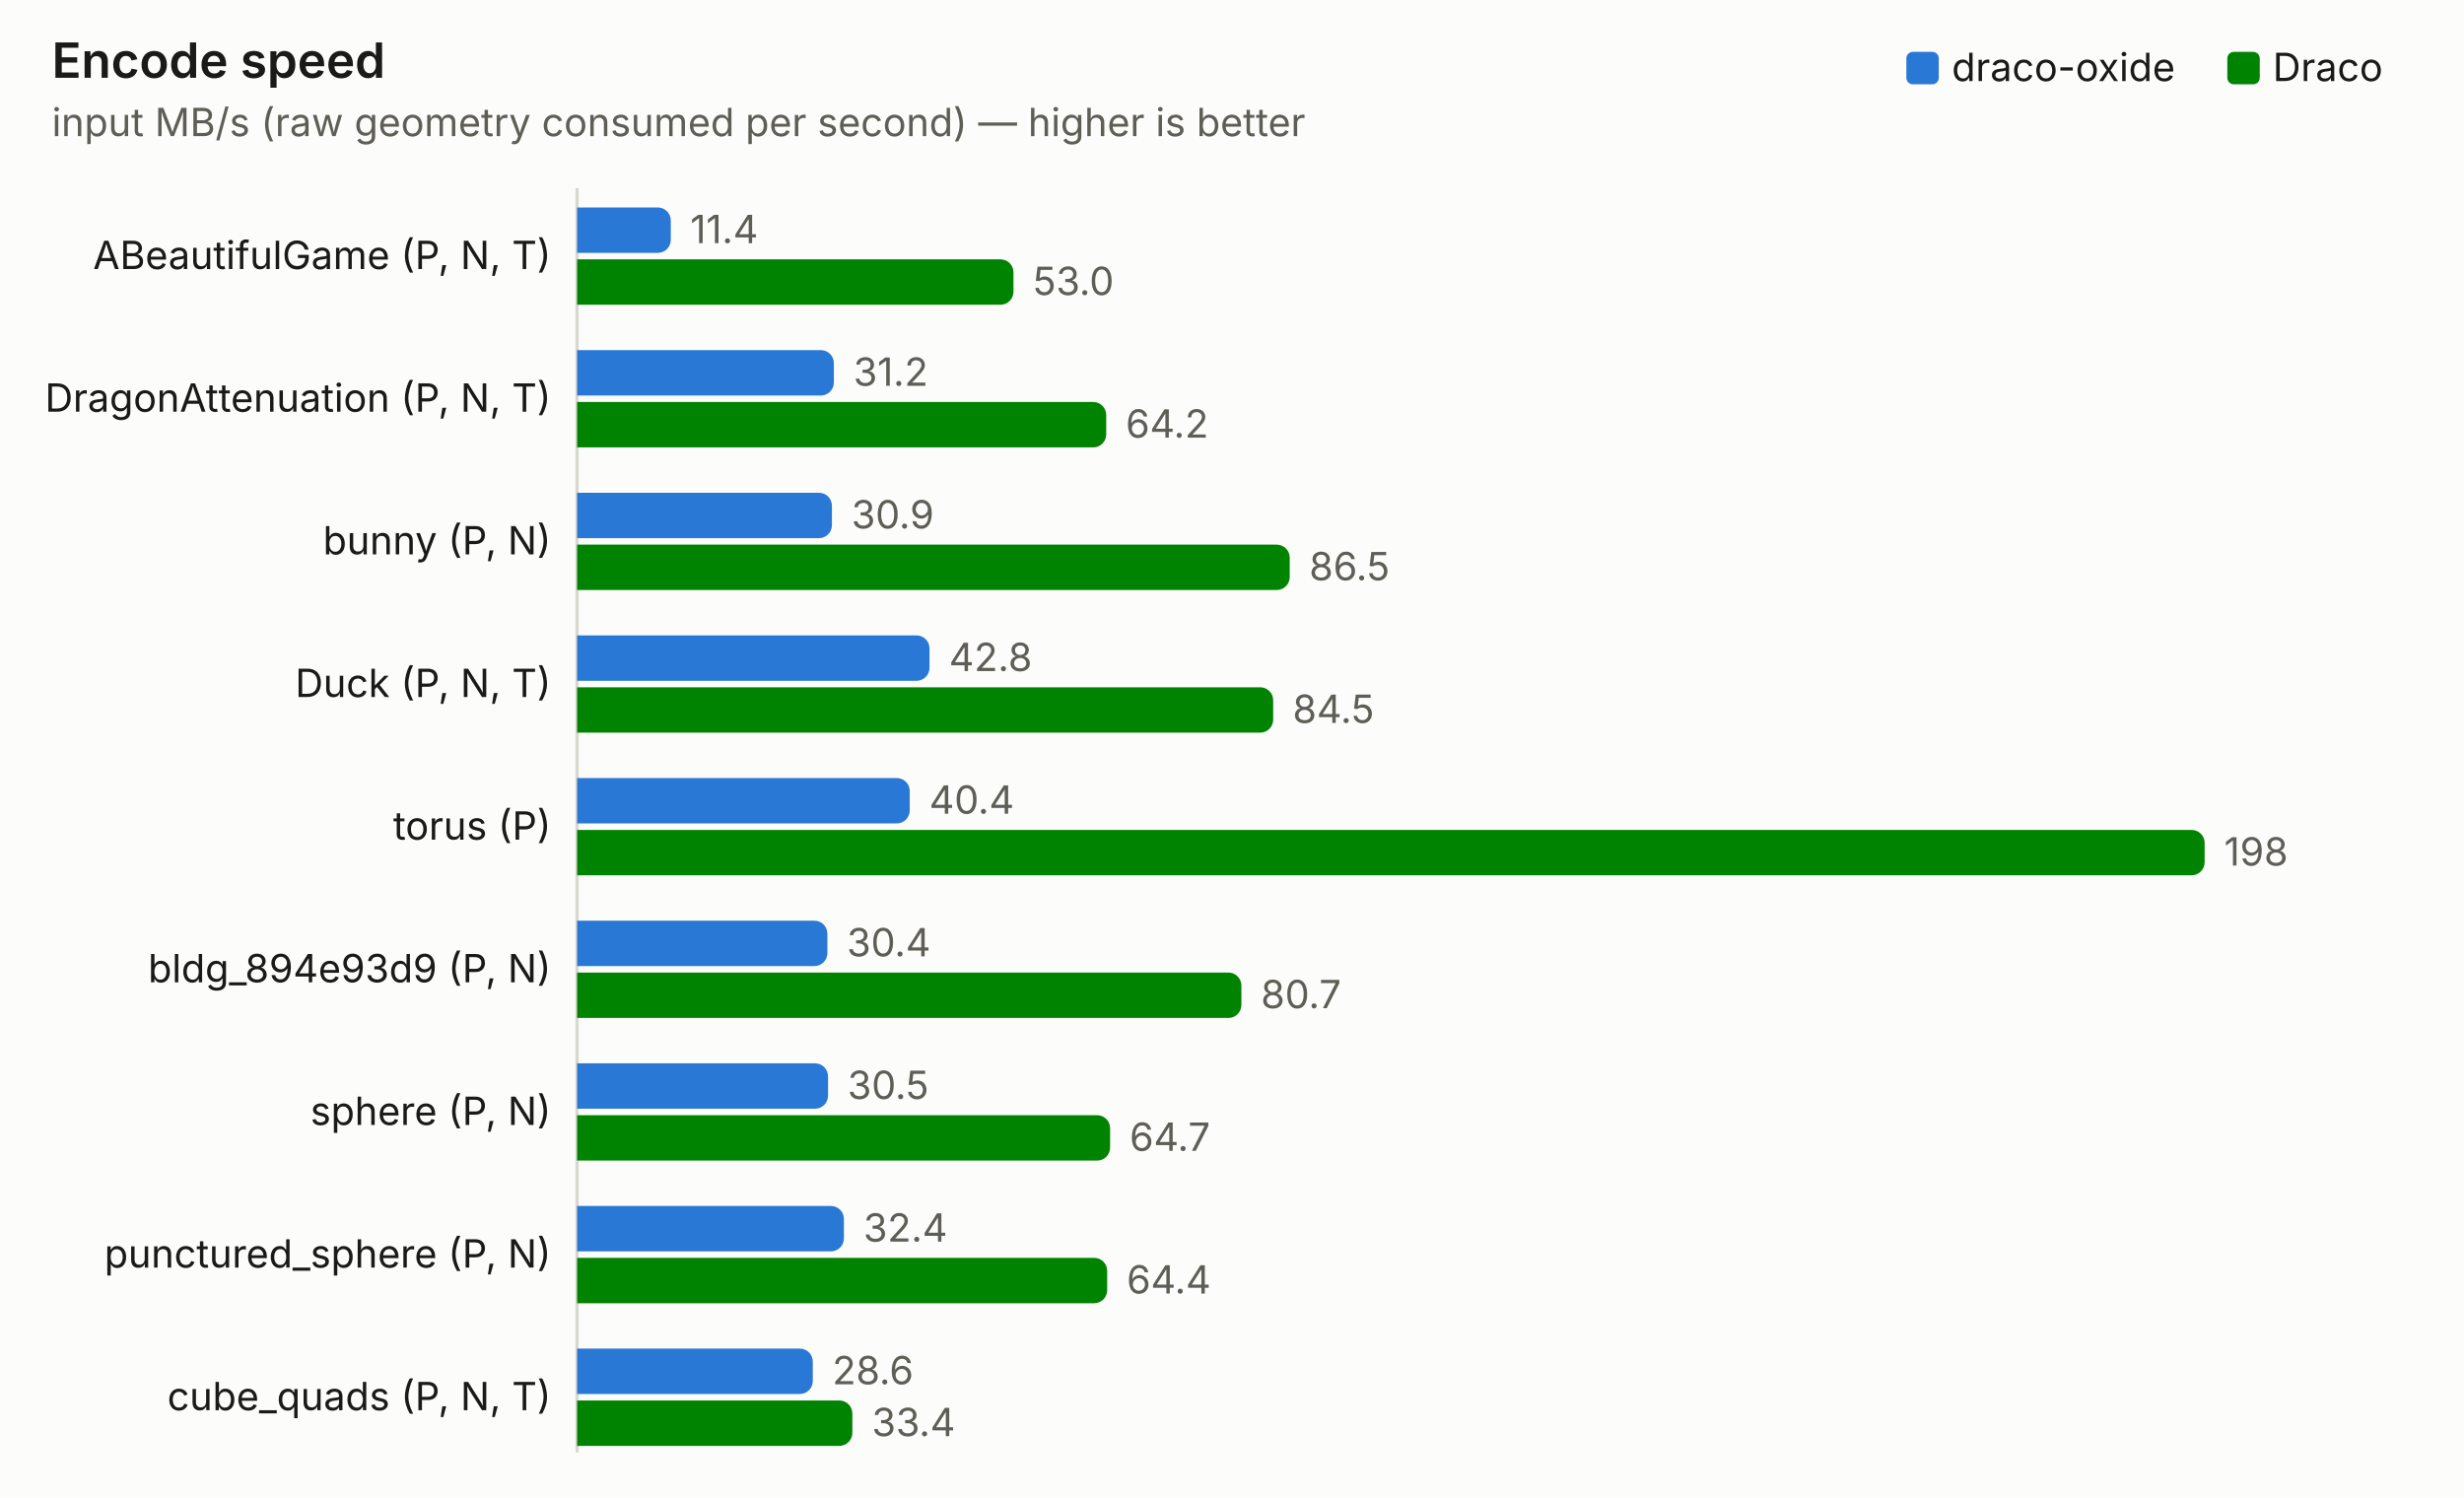
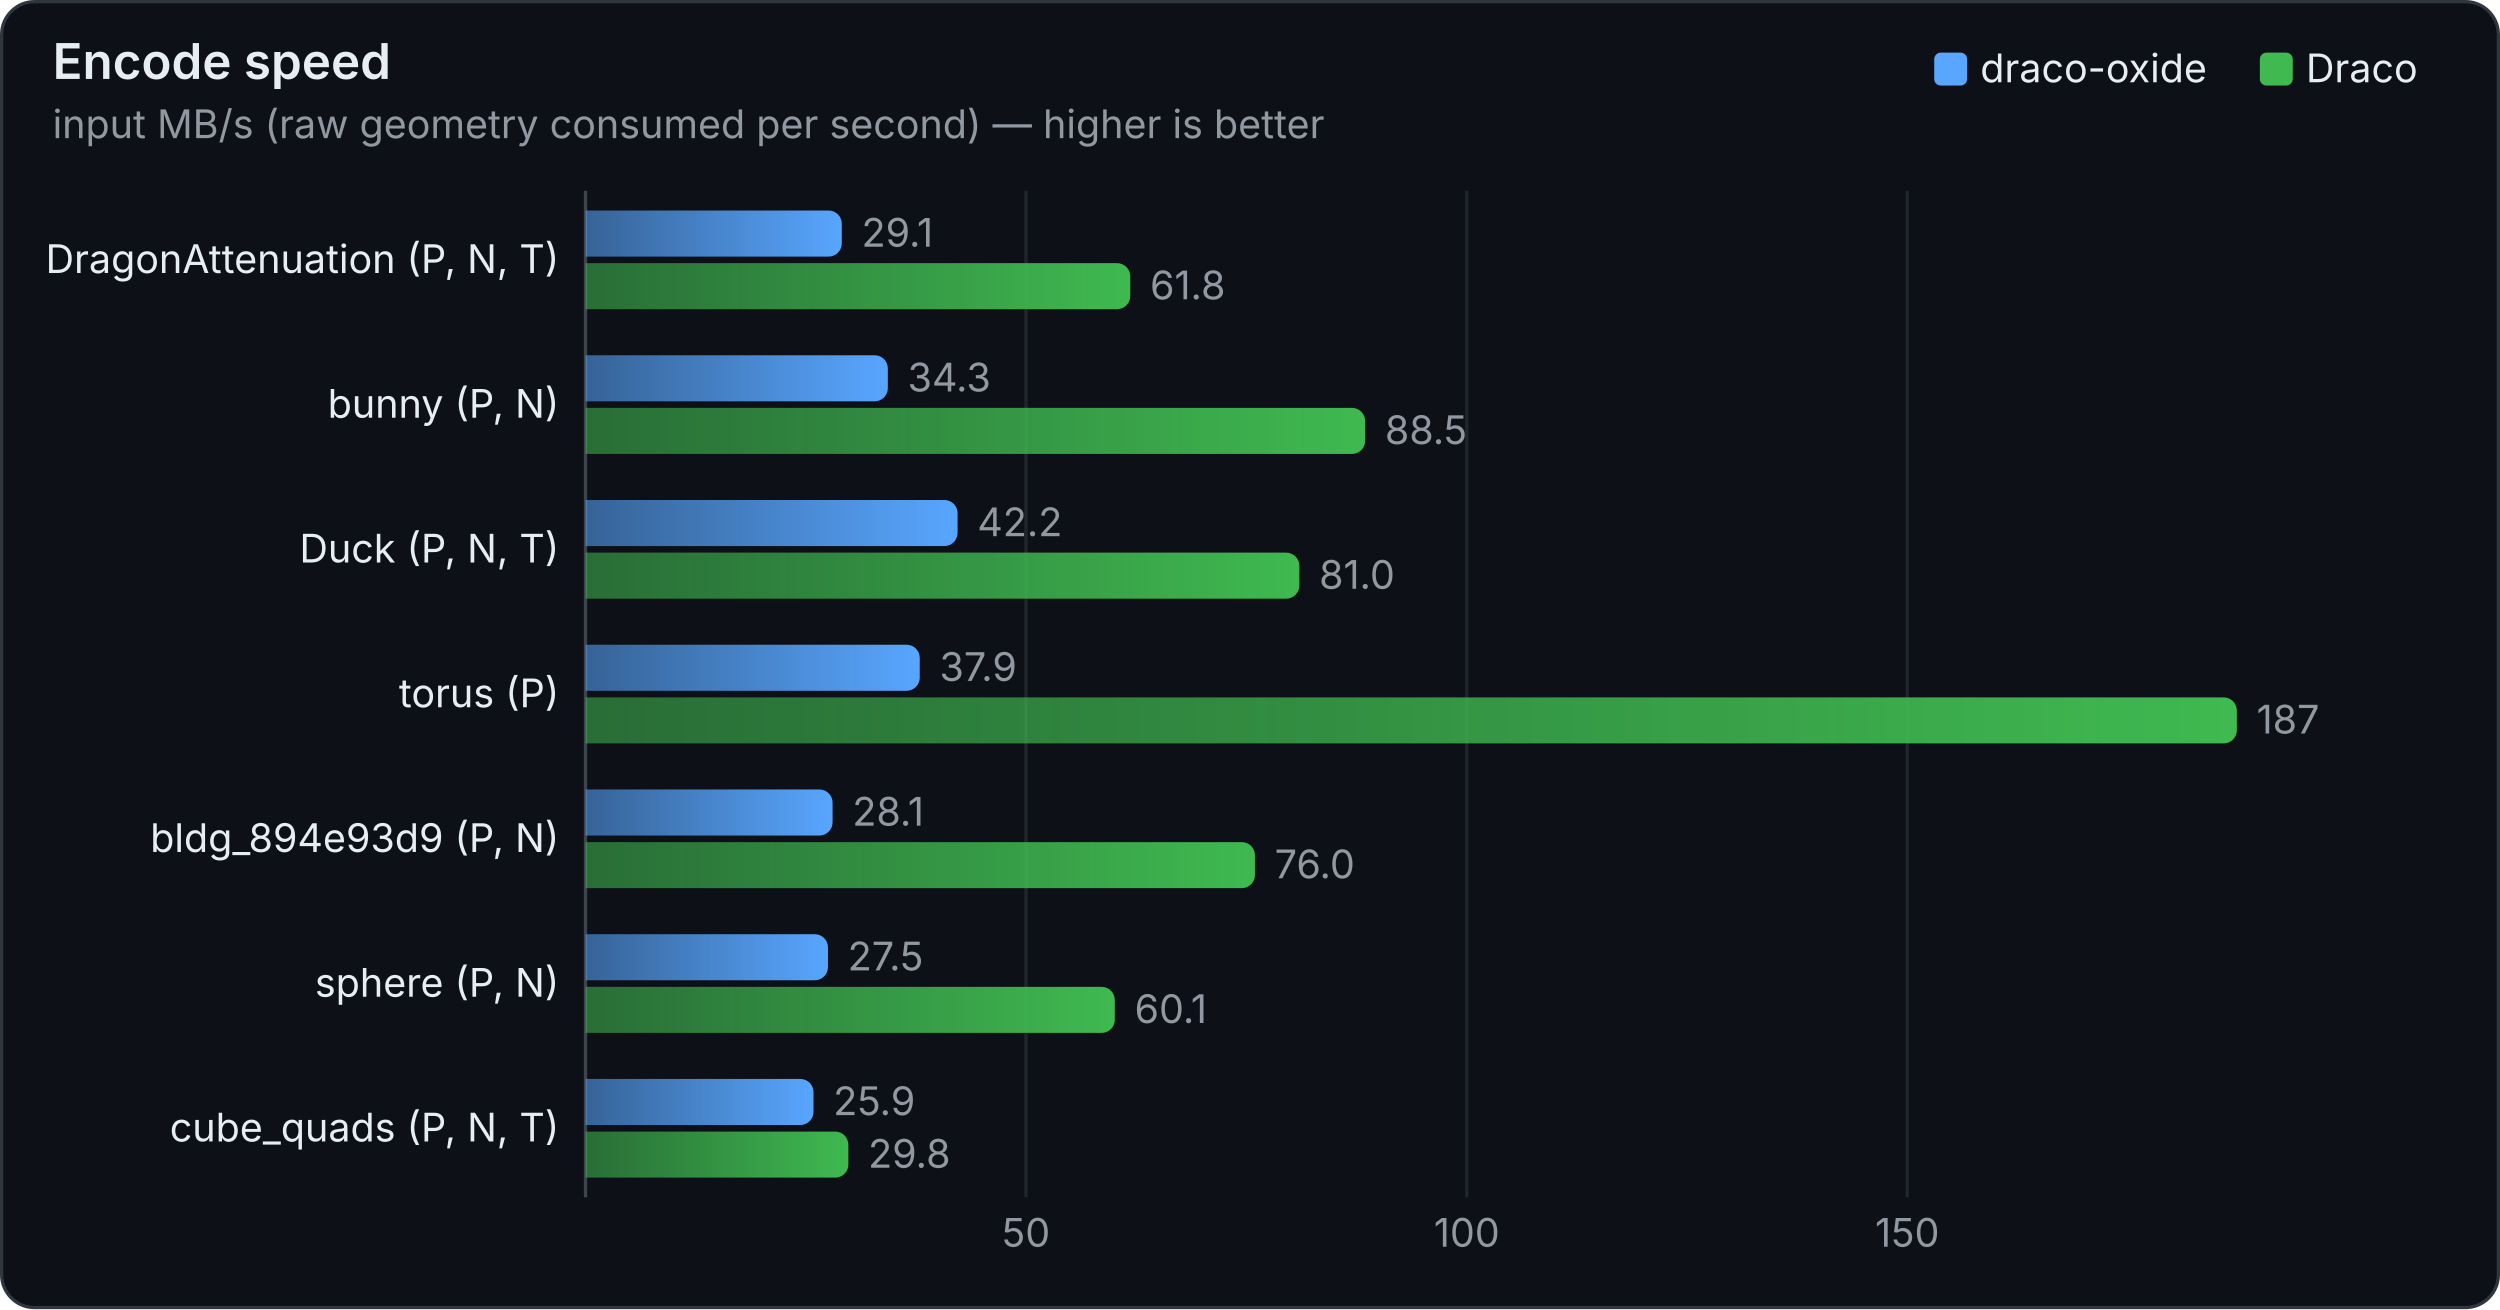
- <svg xmlns="http://www.w3.org/2000/svg" width="760" height="462" viewBox="0 0 760 462" font-family="system-ui, -apple-system, 'Segoe UI', sans-serif" font-size="12">
-   <rect width="760" height="462" fill="#fcfcfb" />
-   <text x="16" y="24" font-size="15" font-weight="600" fill="#1a1a19">Encode speed</text>
-   <text x="16" y="42" fill="#5f5e56">input MB/s (raw geometry consumed per second) — higher is better</text>
-   <rect x="588.0" y="16" width="10" height="10" rx="2" fill="#2a78d6" />
-   <text x="602.0" y="25" fill="#1a1a19">draco-oxide</text>
-   <rect x="687.0" y="16" width="10" height="10" rx="2" fill="#008300" />
-   <text x="701.0" y="25" fill="#1a1a19">Draco</text>
-   <line x1="178" y1="58.0" x2="178" y2="448.0" stroke="#d9d8d0" stroke-width="1" />
-   <text x="170.0" y="83.0" text-anchor="end" fill="#1a1a19">ABeautifulGame (P, N, T)</text>
-   <path d="M178.0 64.0 h24.9 a4.0 4.0 0 0 1 4.0 4.0 v6.0 a4.0 4.0 0 0 1 -4.0 4.0 h-24.9 Z" fill="#2a78d6" />
-   <text x="212.9" y="75.0" fill="#5f5e56">11.4</text>
-   <path d="M178.0 80.0 h130.6 a4.0 4.0 0 0 1 4.0 4.0 v6.0 a4.0 4.0 0 0 1 -4.0 4.0 h-130.6 Z" fill="#008300" />
-   <text x="318.6" y="91.0" fill="#5f5e56">53.0</text>
-   <text x="170.0" y="127.0" text-anchor="end" fill="#1a1a19">DragonAttenuation (P, N, T)</text>
-   <path d="M178.0 108.0 h75.2 a4.0 4.0 0 0 1 4.0 4.0 v6.0 a4.0 4.0 0 0 1 -4.0 4.0 h-75.2 Z" fill="#2a78d6" />
-   <text x="263.2" y="119.0" fill="#5f5e56">31.2</text>
-   <path d="M178.0 124.0 h159.2 a4.0 4.0 0 0 1 4.0 4.0 v6.0 a4.0 4.0 0 0 1 -4.0 4.0 h-159.2 Z" fill="#008300" />
-   <text x="347.2" y="135.0" fill="#5f5e56">64.2</text>
-   <text x="170.0" y="171.0" text-anchor="end" fill="#1a1a19">bunny (P, N)</text>
-   <path d="M178.0 152.0 h74.6 a4.0 4.0 0 0 1 4.0 4.0 v6.0 a4.0 4.0 0 0 1 -4.0 4.0 h-74.6 Z" fill="#2a78d6" />
-   <text x="262.6" y="163.0" fill="#5f5e56">30.9</text>
-   <path d="M178.0 168.0 h215.8 a4.0 4.0 0 0 1 4.0 4.0 v6.0 a4.0 4.0 0 0 1 -4.0 4.0 h-215.8 Z" fill="#008300" />
-   <text x="403.8" y="179.0" fill="#5f5e56">86.5</text>
-   <text x="170.0" y="215.0" text-anchor="end" fill="#1a1a19">Duck (P, N, T)</text>
-   <path d="M178.0 196.0 h104.7 a4.0 4.0 0 0 1 4.0 4.0 v6.0 a4.0 4.0 0 0 1 -4.0 4.0 h-104.7 Z" fill="#2a78d6" />
-   <text x="292.7" y="207.0" fill="#5f5e56">42.8</text>
-   <path d="M178.0 212.0 h210.7 a4.0 4.0 0 0 1 4.0 4.0 v6.0 a4.0 4.0 0 0 1 -4.0 4.0 h-210.7 Z" fill="#008300" />
-   <text x="398.7" y="223.0" fill="#5f5e56">84.5</text>
-   <text x="170.0" y="259.0" text-anchor="end" fill="#1a1a19">torus (P)</text>
-   <path d="M178.0 240.0 h98.6 a4.0 4.0 0 0 1 4.0 4.0 v6.0 a4.0 4.0 0 0 1 -4.0 4.0 h-98.6 Z" fill="#2a78d6" />
-   <text x="286.6" y="251.0" fill="#5f5e56">40.4</text>
-   <path d="M178.0 256.0 h498.0 a4.0 4.0 0 0 1 4.0 4.0 v6.0 a4.0 4.0 0 0 1 -4.0 4.0 h-498.0 Z" fill="#008300" />
-   <text x="686.0" y="267.0" fill="#5f5e56">198</text>
-   <text x="170.0" y="303.0" text-anchor="end" fill="#1a1a19">bldg_894e93d9 (P, N)</text>
-   <path d="M178.0 284.0 h73.2 a4.0 4.0 0 0 1 4.0 4.0 v6.0 a4.0 4.0 0 0 1 -4.0 4.0 h-73.2 Z" fill="#2a78d6" />
-   <text x="261.2" y="295.0" fill="#5f5e56">30.4</text>
-   <path d="M178.0 300.0 h200.9 a4.0 4.0 0 0 1 4.0 4.0 v6.0 a4.0 4.0 0 0 1 -4.0 4.0 h-200.9 Z" fill="#008300" />
-   <text x="388.9" y="311.0" fill="#5f5e56">80.7</text>
-   <text x="170.0" y="347.0" text-anchor="end" fill="#1a1a19">sphere (P, N)</text>
-   <path d="M178.0 328.0 h73.4 a4.0 4.0 0 0 1 4.0 4.0 v6.0 a4.0 4.0 0 0 1 -4.0 4.0 h-73.4 Z" fill="#2a78d6" />
-   <text x="261.4" y="339.0" fill="#5f5e56">30.5</text>
-   <path d="M178.0 344.0 h160.4 a4.0 4.0 0 0 1 4.0 4.0 v6.0 a4.0 4.0 0 0 1 -4.0 4.0 h-160.4 Z" fill="#008300" />
-   <text x="348.4" y="355.0" fill="#5f5e56">64.7</text>
-   <text x="170.0" y="391.0" text-anchor="end" fill="#1a1a19">punctured_sphere (P, N)</text>
-   <path d="M178.0 372.0 h78.3 a4.0 4.0 0 0 1 4.0 4.0 v6.0 a4.0 4.0 0 0 1 -4.0 4.0 h-78.3 Z" fill="#2a78d6" />
-   <text x="266.3" y="383.0" fill="#5f5e56">32.4</text>
-   <path d="M178.0 388.0 h159.5 a4.0 4.0 0 0 1 4.0 4.0 v6.0 a4.0 4.0 0 0 1 -4.0 4.0 h-159.5 Z" fill="#008300" />
-   <text x="347.5" y="399.0" fill="#5f5e56">64.4</text>
-   <text x="170.0" y="435.0" text-anchor="end" fill="#1a1a19">cube_quads (P, N, T)</text>
-   <path d="M178.0 416.0 h68.7 a4.0 4.0 0 0 1 4.0 4.0 v6.0 a4.0 4.0 0 0 1 -4.0 4.0 h-68.7 Z" fill="#2a78d6" />
-   <text x="256.7" y="427.0" fill="#5f5e56">28.6</text>
-   <path d="M178.0 432.0 h80.9 a4.0 4.0 0 0 1 4.0 4.0 v6.0 a4.0 4.0 0 0 1 -4.0 4.0 h-80.9 Z" fill="#008300" />
-   <text x="268.9" y="443.0" fill="#5f5e56">33.4</text>
+ <svg xmlns="http://www.w3.org/2000/svg" width="760" height="398" viewBox="0 0 760 398" font-family="system-ui, -apple-system, 'Segoe UI', sans-serif" font-size="12">
+   <defs>
+     <linearGradient id="bar0" x1="0" y1="0" x2="1" y2="0">
+       <stop offset="0" stop-color="#58a6ff" stop-opacity="0.55" />
+       <stop offset="1" stop-color="#58a6ff" />
+     </linearGradient>
+     <linearGradient id="bar1" x1="0" y1="0" x2="1" y2="0">
+       <stop offset="0" stop-color="#3fb950" stop-opacity="0.55" />
+       <stop offset="1" stop-color="#3fb950" />
+     </linearGradient>
+   </defs>
+   <rect x="0.5" y="0.5" width="759" height="397" rx="10" fill="#0d1117" stroke="#30363d" />
+   <text x="16" y="24" font-size="15" font-weight="600" fill="#e6edf3">Encode speed</text>
+   <text x="16" y="42" fill="#9198a1">input MB/s (raw geometry consumed per second) — higher is better</text>
+   <rect x="588.0" y="16" width="10" height="10" rx="2" fill="#58a6ff" />
+   <text x="602.0" y="25" fill="#e6edf3">draco-oxide</text>
+   <rect x="687.0" y="16" width="10" height="10" rx="2" fill="#3fb950" />
+   <text x="701.0" y="25" fill="#e6edf3">Draco</text>
+   <line x1="311.9" y1="58.0" x2="311.9" y2="364.0" stroke="#21262d" stroke-width="1" />
+   <text x="311.9" y="379.0" text-anchor="middle" fill="#9198a1">50</text>
+   <line x1="445.9" y1="58.0" x2="445.9" y2="364.0" stroke="#21262d" stroke-width="1" />
+   <text x="445.9" y="379.0" text-anchor="middle" fill="#9198a1">100</text>
+   <line x1="579.8" y1="58.0" x2="579.8" y2="364.0" stroke="#21262d" stroke-width="1" />
+   <text x="579.8" y="379.0" text-anchor="middle" fill="#9198a1">150</text>
+   <line x1="178" y1="58.0" x2="178" y2="364.0" stroke="#3d444d" stroke-width="1" />
+   <text x="170.0" y="83.0" text-anchor="end" fill="#e6edf3">DragonAttenuation (P, N, T)</text>
+   <path d="M178.0 64.0 h73.9 a4.0 4.0 0 0 1 4.0 4.0 v6.0 a4.0 4.0 0 0 1 -4.0 4.0 h-73.9 Z" fill="url(#bar0)" />
+   <text x="261.9" y="75.0" fill="#9198a1">29.1</text>
+   <path d="M178.0 80.0 h161.6 a4.0 4.0 0 0 1 4.0 4.0 v6.0 a4.0 4.0 0 0 1 -4.0 4.0 h-161.6 Z" fill="url(#bar1)" />
+   <text x="349.6" y="91.0" fill="#9198a1">61.8</text>
+   <text x="170.0" y="127.0" text-anchor="end" fill="#e6edf3">bunny (P, N)</text>
+   <path d="M178.0 108.0 h87.9 a4.0 4.0 0 0 1 4.0 4.0 v6.0 a4.0 4.0 0 0 1 -4.0 4.0 h-87.9 Z" fill="url(#bar0)" />
+   <text x="275.9" y="119.0" fill="#9198a1">34.3</text>
+   <path d="M178.0 124.0 h233.0 a4.0 4.0 0 0 1 4.0 4.0 v6.0 a4.0 4.0 0 0 1 -4.0 4.0 h-233.0 Z" fill="url(#bar1)" />
+   <text x="421.0" y="135.0" fill="#9198a1">88.5</text>
+   <text x="170.0" y="171.0" text-anchor="end" fill="#e6edf3">Duck (P, N, T)</text>
+   <path d="M178.0 152.0 h109.1 a4.0 4.0 0 0 1 4.0 4.0 v6.0 a4.0 4.0 0 0 1 -4.0 4.0 h-109.1 Z" fill="url(#bar0)" />
+   <text x="297.1" y="163.0" fill="#9198a1">42.2</text>
+   <path d="M178.0 168.0 h213.0 a4.0 4.0 0 0 1 4.0 4.0 v6.0 a4.0 4.0 0 0 1 -4.0 4.0 h-213.0 Z" fill="url(#bar1)" />
+   <text x="401.0" y="179.0" fill="#9198a1">81.0</text>
+   <text x="170.0" y="215.0" text-anchor="end" fill="#e6edf3">torus (P)</text>
+   <path d="M178.0 196.0 h97.6 a4.0 4.0 0 0 1 4.0 4.0 v6.0 a4.0 4.0 0 0 1 -4.0 4.0 h-97.6 Z" fill="url(#bar0)" />
+   <text x="285.6" y="207.0" fill="#9198a1">37.9</text>
+   <path d="M178.0 212.0 h498.0 a4.0 4.0 0 0 1 4.0 4.0 v6.0 a4.0 4.0 0 0 1 -4.0 4.0 h-498.0 Z" fill="url(#bar1)" />
+   <text x="686.0" y="223.0" fill="#9198a1">187</text>
+   <text x="170.0" y="259.0" text-anchor="end" fill="#e6edf3">bldg_894e93d9 (P, N)</text>
+   <path d="M178.0 240.0 h71.1 a4.0 4.0 0 0 1 4.0 4.0 v6.0 a4.0 4.0 0 0 1 -4.0 4.0 h-71.1 Z" fill="url(#bar0)" />
+   <text x="259.1" y="251.0" fill="#9198a1">28.1</text>
+   <path d="M178.0 256.0 h199.5 a4.0 4.0 0 0 1 4.0 4.0 v6.0 a4.0 4.0 0 0 1 -4.0 4.0 h-199.5 Z" fill="url(#bar1)" />
+   <text x="387.5" y="267.0" fill="#9198a1">76.0</text>
+   <text x="170.0" y="303.0" text-anchor="end" fill="#e6edf3">sphere (P, N)</text>
+   <path d="M178.0 284.0 h69.7 a4.0 4.0 0 0 1 4.0 4.0 v6.0 a4.0 4.0 0 0 1 -4.0 4.0 h-69.7 Z" fill="url(#bar0)" />
+   <text x="257.7" y="295.0" fill="#9198a1">27.5</text>
+   <path d="M178.0 300.0 h156.9 a4.0 4.0 0 0 1 4.0 4.0 v6.0 a4.0 4.0 0 0 1 -4.0 4.0 h-156.9 Z" fill="url(#bar1)" />
+   <text x="344.9" y="311.0" fill="#9198a1">60.1</text>
+   <text x="170.0" y="347.0" text-anchor="end" fill="#e6edf3">cube_quads (P, N, T)</text>
+   <path d="M178.0 328.0 h65.3 a4.0 4.0 0 0 1 4.0 4.0 v6.0 a4.0 4.0 0 0 1 -4.0 4.0 h-65.3 Z" fill="url(#bar0)" />
+   <text x="253.3" y="339.0" fill="#9198a1">25.9</text>
+   <path d="M178.0 344.0 h75.9 a4.0 4.0 0 0 1 4.0 4.0 v6.0 a4.0 4.0 0 0 1 -4.0 4.0 h-75.9 Z" fill="url(#bar1)" />
+   <text x="263.9" y="355.0" fill="#9198a1">29.8</text>
</svg>
